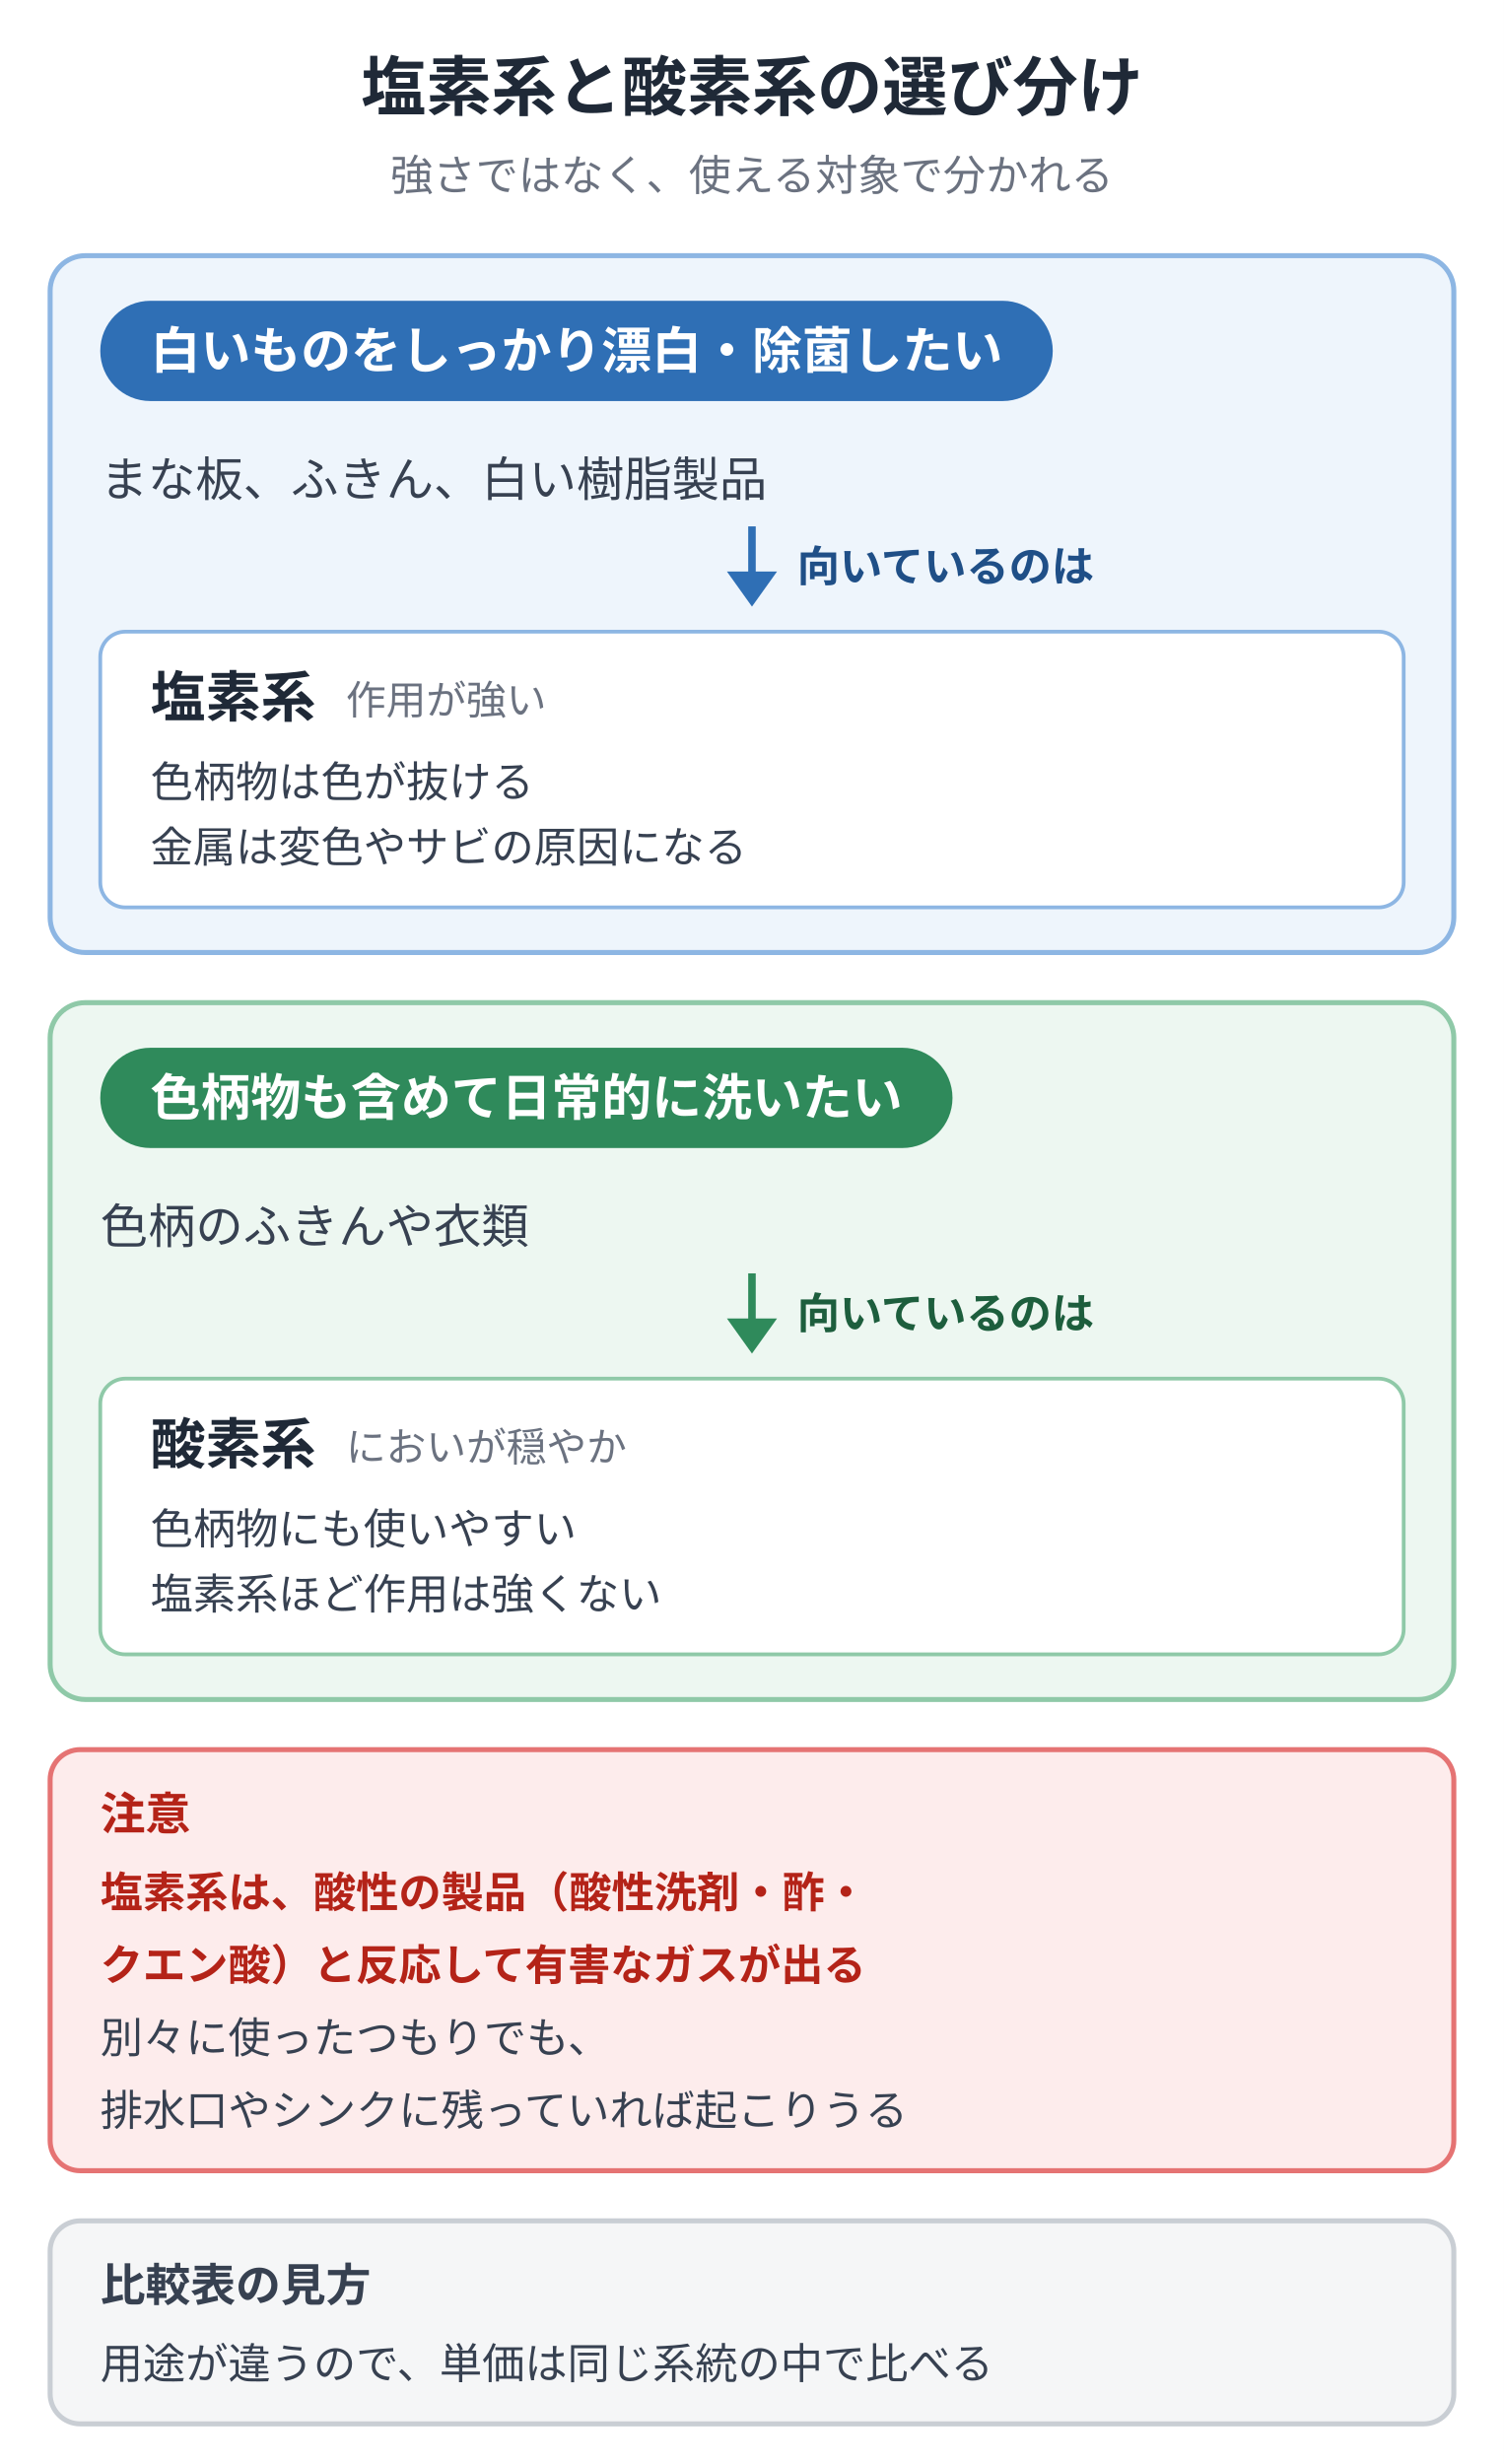
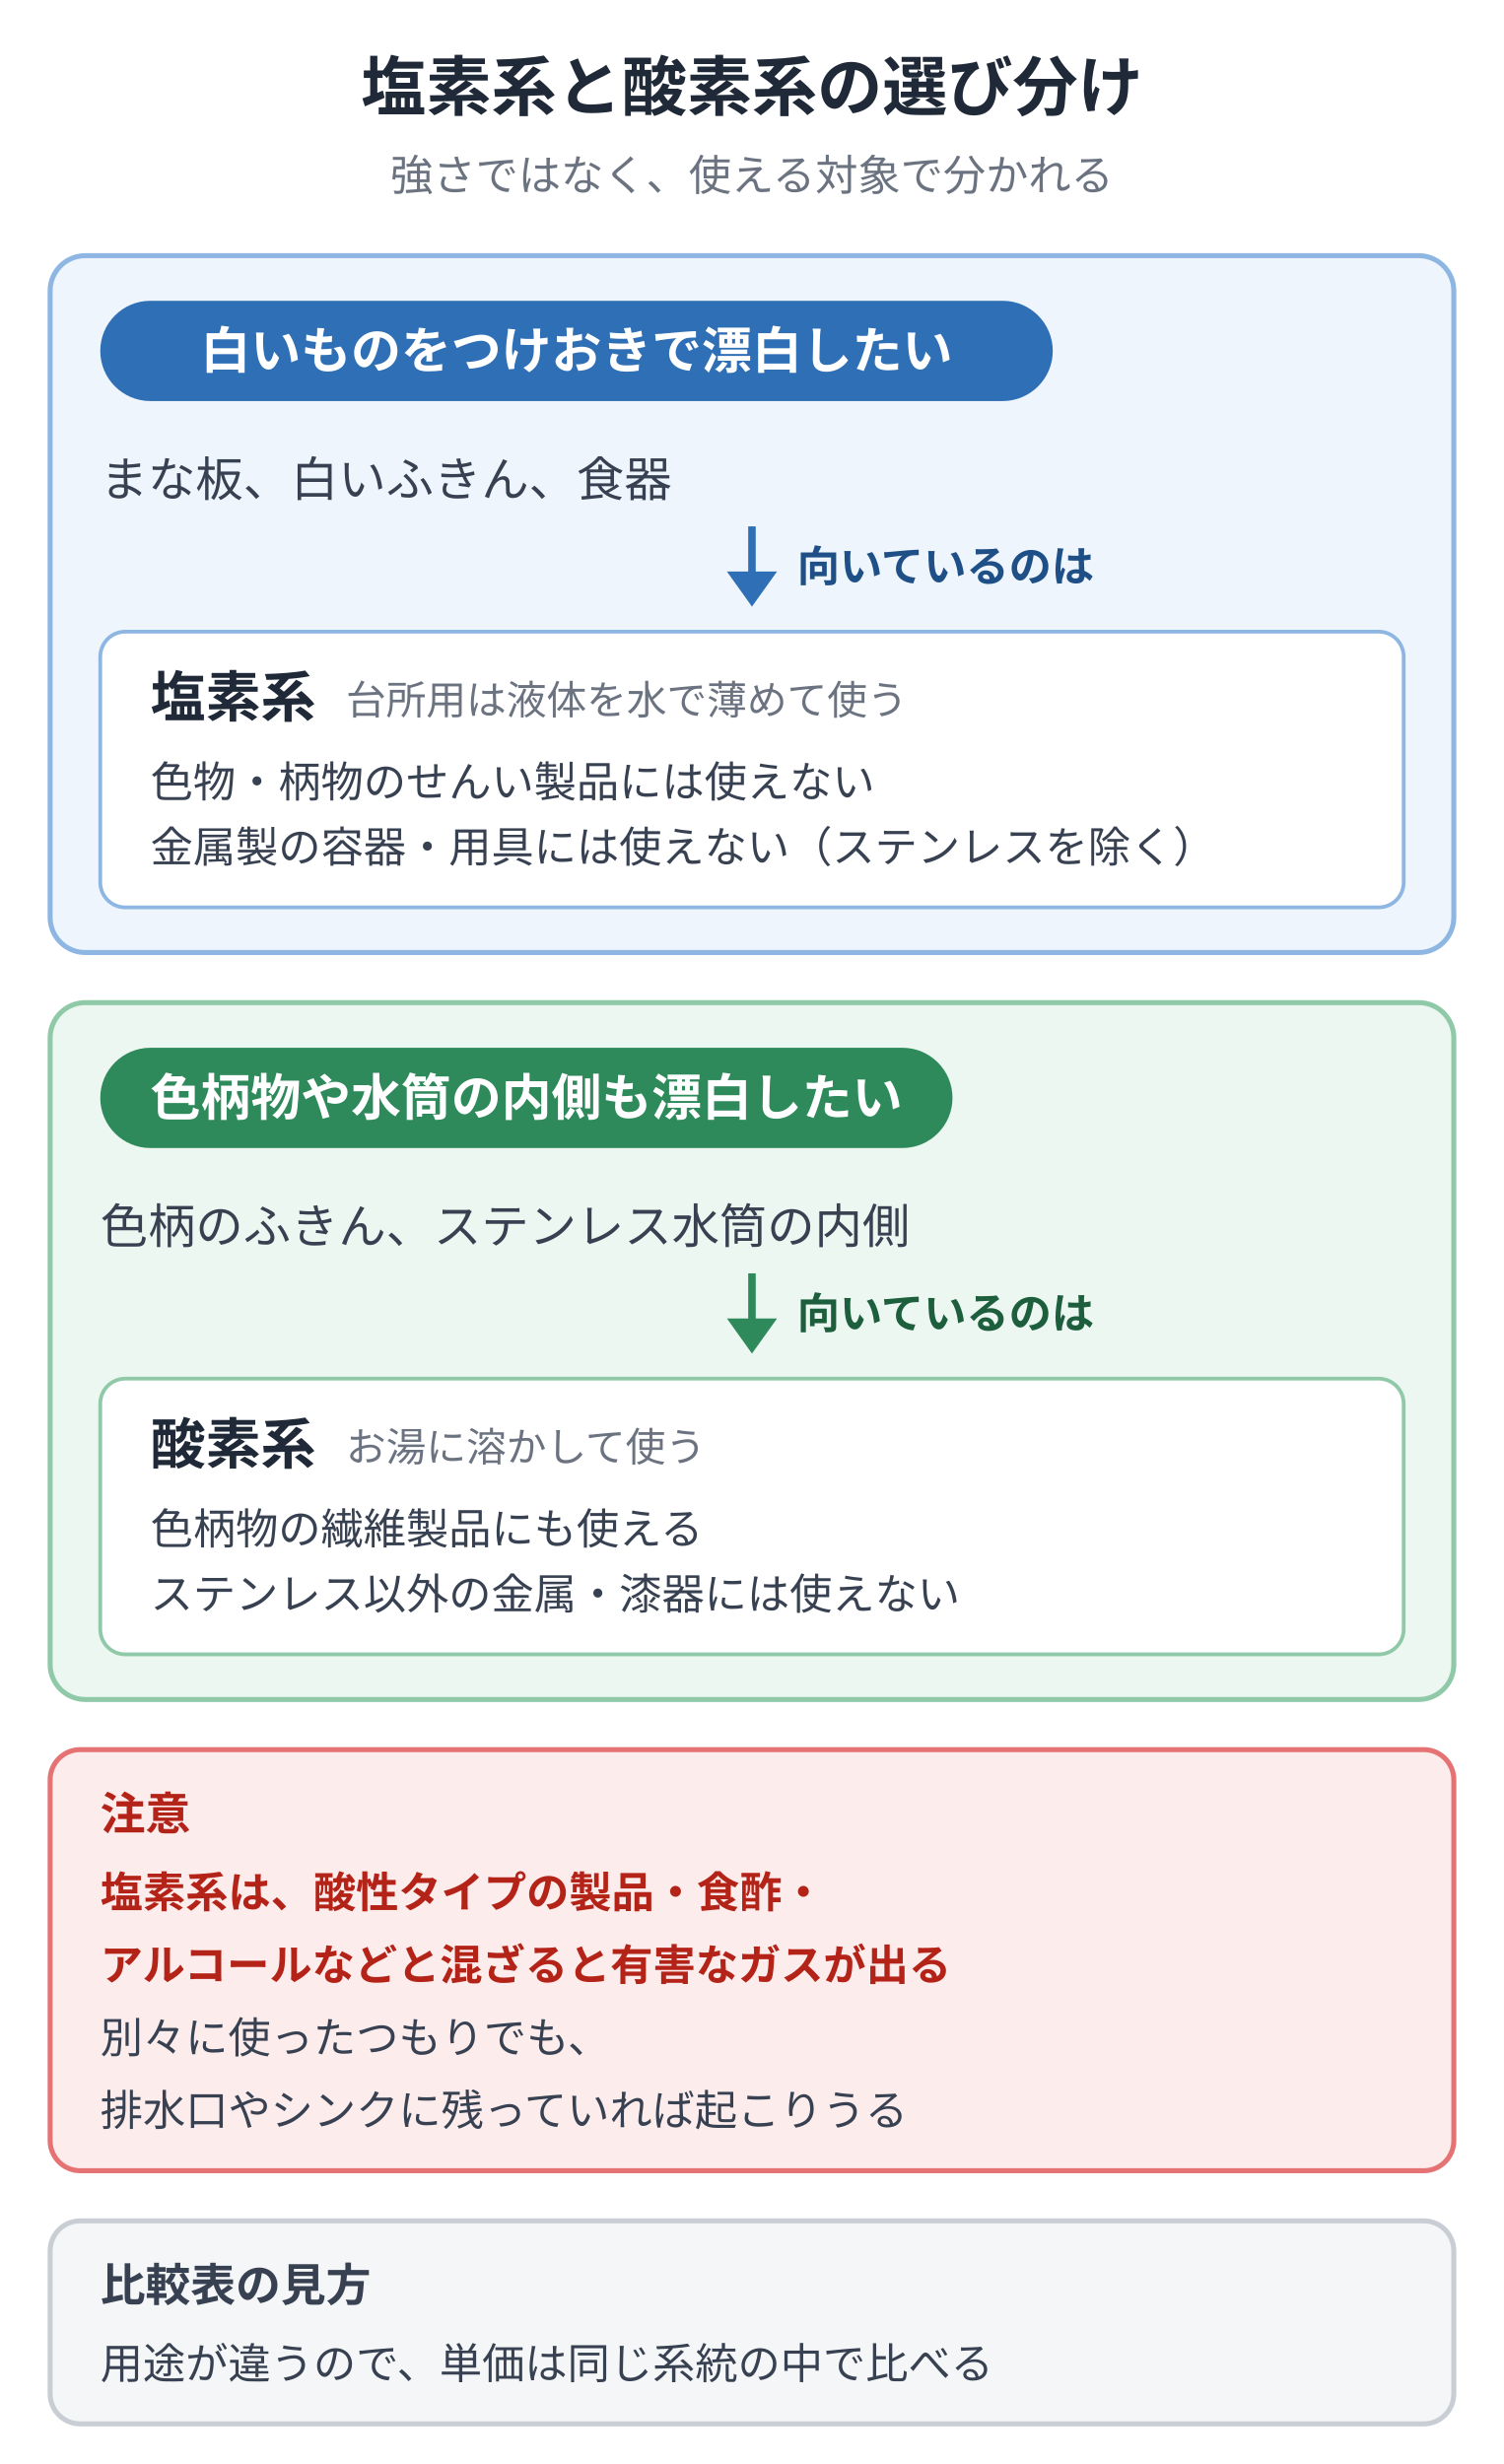
<svg xmlns="http://www.w3.org/2000/svg" viewBox="0 0 600 983" width="600" height="983" font-family="'Hiragino Sans','Noto Sans JP',system-ui,sans-serif">
  <rect width="600" height="983" fill="#ffffff" />
  <text x="300" y="44" text-anchor="middle" font-size="26" font-weight="700" fill="#1f2937">塩素系と酸素系の選び分け</text>
  <text x="300" y="76" text-anchor="middle" font-size="17" fill="#6b7280">強さではなく、使える対象で分かれる</text>
  <rect x="20" y="102" width="560" height="278" rx="14" fill="#eef5fc" stroke="#8db6e3" stroke-width="2" />
  <rect x="40" y="120" width="380" height="40" rx="20" fill="#2f6fb5" />
-   <text x="230" y="147" text-anchor="middle" font-size="20" font-weight="700" fill="#ffffff">白いものをしっかり漂白・除菌したい</text>
-   <text x="40" y="198" font-size="19" fill="#374151">まな板、ふきん、白い樹脂製品</text>
+   <text x="230" y="147" text-anchor="middle" font-size="20" font-weight="700" fill="#ffffff">白いものをつけおきで漂白したい</text>
+   <text x="40" y="198" font-size="19" fill="#374151">まな板、白いふきん、食器</text>
  <line x1="300" y1="210" x2="300" y2="232" stroke="#2f6fb5" stroke-width="3" />
  <path d="M290 228 L300 242 L310 228 Z" fill="#2f6fb5" />
  <text x="318" y="232" font-size="17" font-weight="700" fill="#1f4f87">向いているのは</text>
  <rect x="40" y="252" width="520" height="110" rx="10" fill="#ffffff" stroke="#8db6e3" stroke-width="1.5" />
  <text x="60" y="286" font-size="22" font-weight="700" fill="#1f2937">塩素系</text>
-   <text x="138" y="285" font-size="16" fill="#6b7280">作用が強い</text>
-   <text x="60" y="318" font-size="17" fill="#374151">色柄物は色が抜ける</text>
-   <text x="60" y="344" font-size="17" fill="#374151">金属は変色やサビの原因になる</text>
+   <text x="138" y="285" font-size="16" fill="#6b7280">台所用は液体を水で薄めて使う</text>
+   <text x="60" y="318" font-size="17" fill="#374151">色物・柄物のせんい製品には使えない</text>
+   <text x="60" y="344" font-size="17" fill="#374151">金属製の容器・用具には使えない（ステンレスを除く）</text>
  <rect x="20" y="400" width="560" height="278" rx="14" fill="#edf7f1" stroke="#8fc9a8" stroke-width="2" />
  <rect x="40" y="418" width="340" height="40" rx="20" fill="#2f8a5b" />
-   <text x="210" y="445" text-anchor="middle" font-size="20" font-weight="700" fill="#ffffff">色柄物も含めて日常的に洗いたい</text>
-   <text x="40" y="496" font-size="19" fill="#374151">色柄のふきんや衣類</text>
+   <text x="210" y="445" text-anchor="middle" font-size="20" font-weight="700" fill="#ffffff">色柄物や水筒の内側も漂白したい</text>
+   <text x="40" y="496" font-size="19" fill="#374151">色柄のふきん、ステンレス水筒の内側</text>
  <line x1="300" y1="508" x2="300" y2="530" stroke="#2f8a5b" stroke-width="3" />
  <path d="M290 526 L300 540 L310 526 Z" fill="#2f8a5b" />
  <text x="318" y="530" font-size="17" font-weight="700" fill="#1d5e3d">向いているのは</text>
  <rect x="40" y="550" width="520" height="110" rx="10" fill="#ffffff" stroke="#8fc9a8" stroke-width="1.5" />
  <text x="60" y="584" font-size="22" font-weight="700" fill="#1f2937">酸素系</text>
-   <text x="138" y="583" font-size="16" fill="#6b7280">においが穏やか</text>
-   <text x="60" y="616" font-size="17" fill="#374151">色柄物にも使いやすい</text>
-   <text x="60" y="642" font-size="17" fill="#374151">塩素系ほど作用は強くない</text>
+   <text x="138" y="583" font-size="16" fill="#6b7280">お湯に溶かして使う</text>
+   <text x="60" y="616" font-size="17" fill="#374151">色柄物の繊維製品にも使える</text>
+   <text x="60" y="642" font-size="17" fill="#374151">ステンレス以外の金属・漆器には使えない</text>
  <rect x="20" y="698" width="560" height="168" rx="12" fill="#fdecec" stroke="#e57373" stroke-width="2" />
  <text x="40" y="730" font-size="18" font-weight="700" fill="#b42318">注意</text>
-   <text x="40" y="761" font-size="17" font-weight="700" fill="#b42318">塩素系は、酸性の製品（酸性洗剤・酢・</text>
-   <text x="40" y="790" font-size="17" font-weight="700" fill="#b42318">クエン酸）と反応して有害なガスが出る</text>
+   <text x="40" y="761" font-size="17" font-weight="700" fill="#b42318">塩素系は、酸性タイプの製品・食酢・</text>
+   <text x="40" y="790" font-size="17" font-weight="700" fill="#b42318">アルコールなどと混ざると有害なガスが出る</text>
  <text x="40" y="819" font-size="17" fill="#374151">別々に使ったつもりでも、</text>
  <text x="40" y="848" font-size="17" fill="#374151">排水口やシンクに残っていれば起こりうる</text>
  <rect x="20" y="886" width="560" height="81" rx="12" fill="#f5f6f7" stroke="#c9ced4" stroke-width="2" />
  <text x="40" y="918" font-size="18" font-weight="700" fill="#374151">比較表の見方</text>
  <text x="40" y="949" font-size="17" fill="#374151">用途が違うので、単価は同じ系統の中で比べる</text>
</svg>
